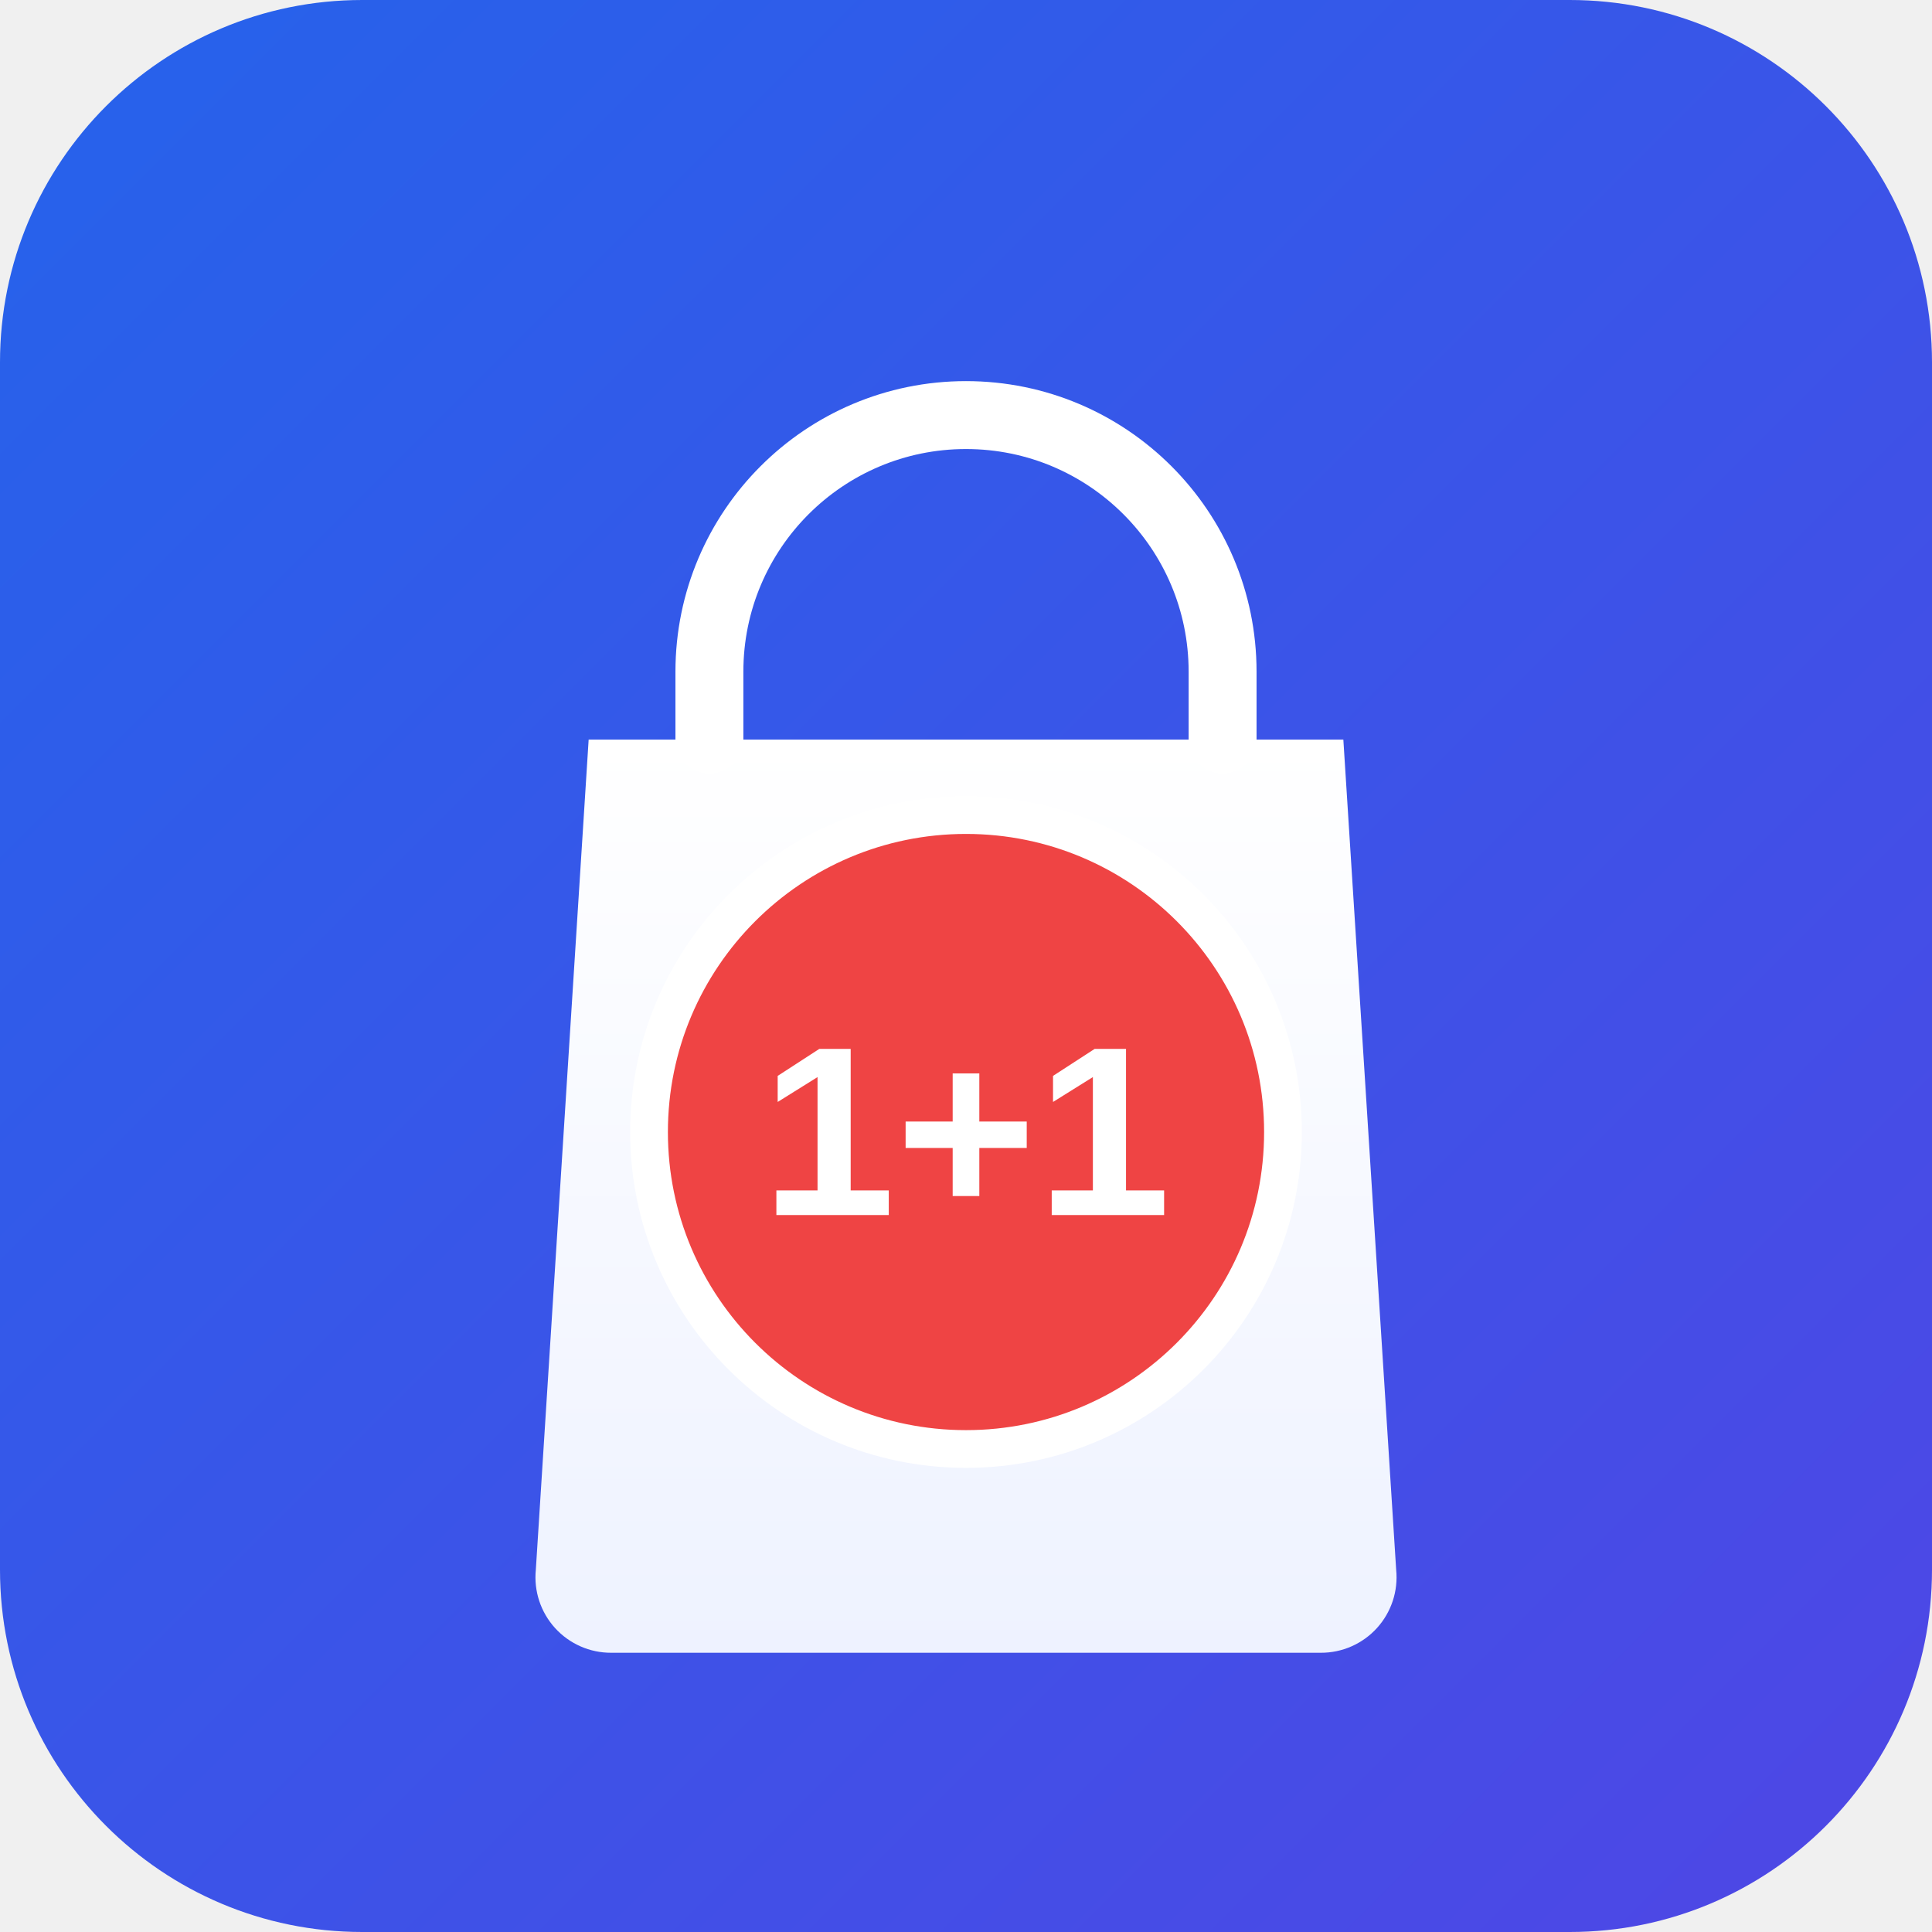
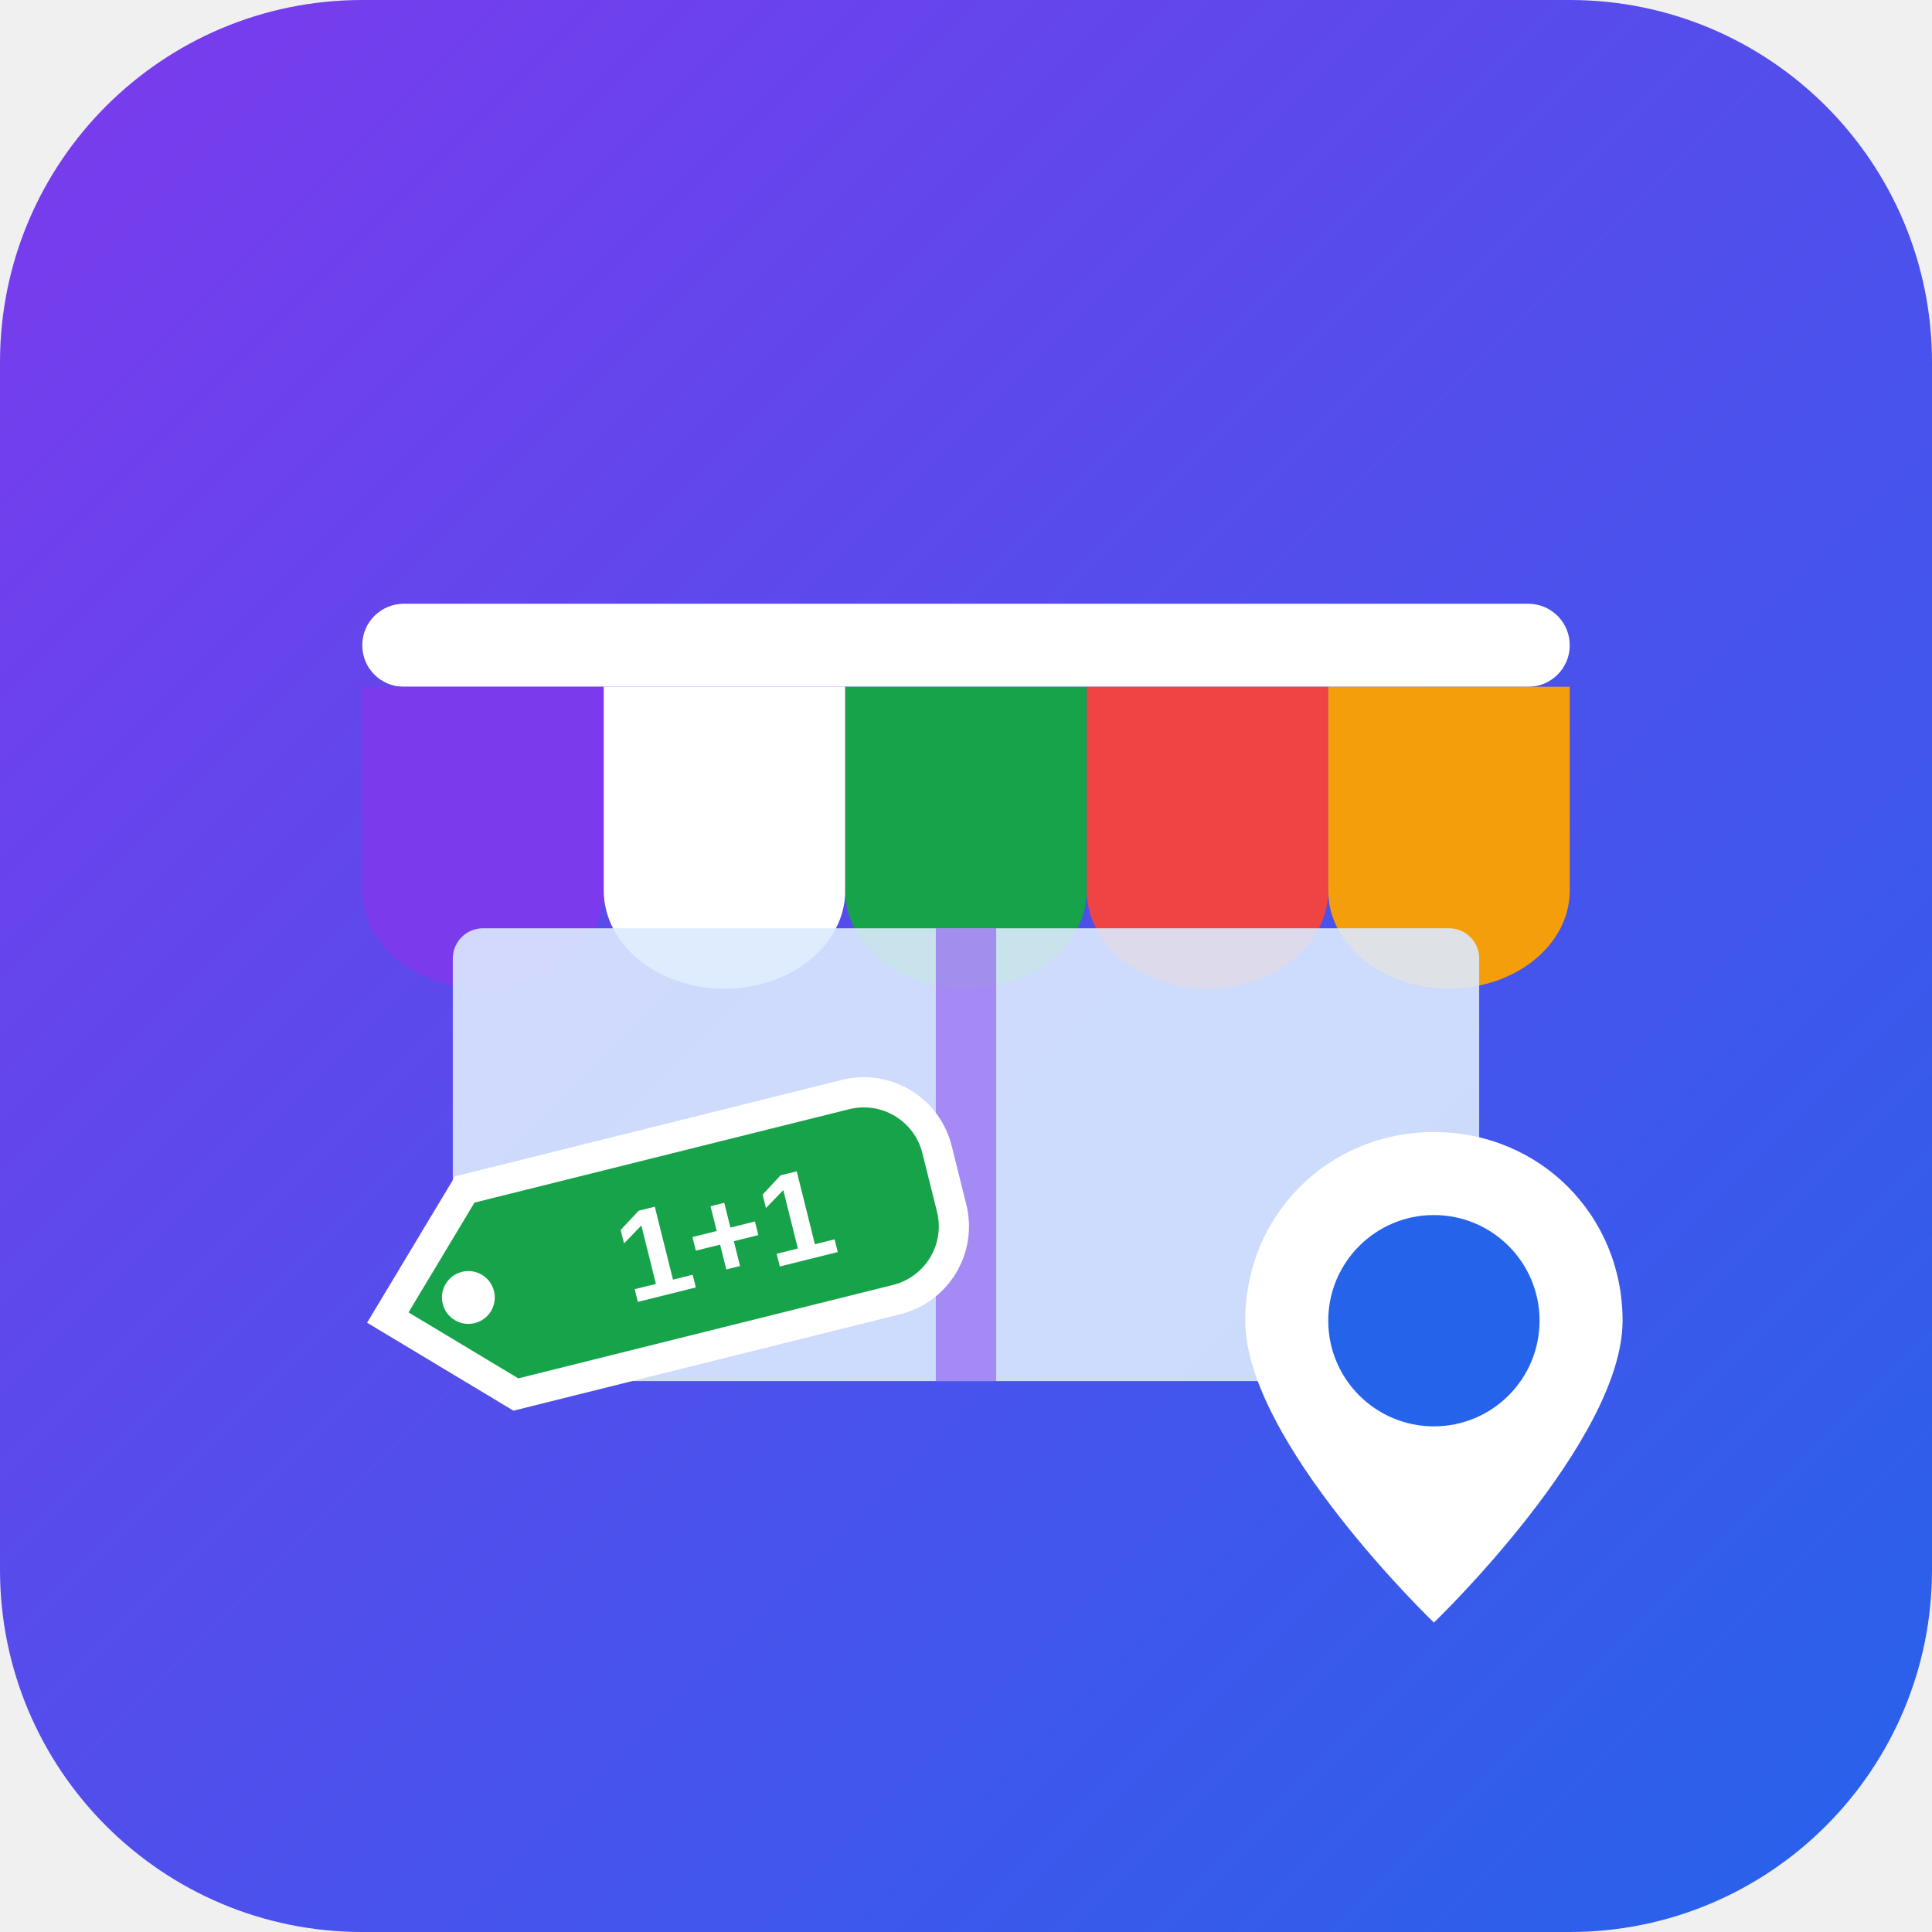
<svg xmlns="http://www.w3.org/2000/svg" viewBox="0 0 512 512">
  <defs>
    <linearGradient id="bg" x1="0" y1="0" x2="1" y2="1">
-       <stop offset="0" stop-color="#2563eb" />
-       <stop offset="1" stop-color="#4f46e5" />
-     </linearGradient>
-     <linearGradient id="bagShade" x1="0" y1="0" x2="0" y2="1">
-       <stop offset="0" stop-color="#ffffff" />
-       <stop offset="1" stop-color="#eef2ff" />
+       <stop offset="0" stop-color="#7c3aed" />
+       <stop offset="1" stop-color="#2563eb" />
    </linearGradient>
  </defs>
  <rect width="512" height="512" rx="96" fill="url(#bg)" />
  <g>
-     <path d="M156 196 h200 l14 220 a20 20 0 0 1 -20 22 H162 a20 20 0 0 1 -20 -22 Z" fill="url(#bagShade)" />
-     <path d="M188 196 v-18 a68 68 0 0 1 136 0 v18" fill="none" stroke="#ffffff" stroke-width="18" stroke-linecap="round" />
+     <rect x="96" y="160" width="320" height="22" rx="11" fill="#ffffff" />
+     <path d="M96 182 v54 a32 26 0 0 0 64 0 v-54 Z" fill="#7c3aed" />
+     <path d="M160 182 v54 a32 26 0 0 0 64 0 v-54 Z" fill="#ffffff" />
+     <path d="M224 182 v54 a32 26 0 0 0 64 0 v-54 Z" fill="#16a34a" />
+     <path d="M288 182 v54 a32 26 0 0 0 64 0 v-54 Z" fill="#ef4444" />
+     <path d="M352 182 v54 a32 26 0 0 0 64 0 v-54 Z" fill="#f59e0b" />
  </g>
-   <g>
-     <circle cx="256" cy="300" r="84" fill="#ef4444" stroke="#ffffff" stroke-width="10" />
-     <text x="256" y="322" font-family="Arial, sans-serif" font-size="64" font-weight="900" fill="#ffffff" text-anchor="middle">1+1</text>
+   <rect x="120" y="246" width="272" height="120" rx="8" fill="#dbeafe" opacity="0.9" />
+   <rect x="248" y="246" width="16" height="120" fill="#7c3aed" opacity="0.5" />
+   <g transform="translate(96,322) rotate(-14)">
+     <path d="M0 28 L28 0 H132 a20 20 0 0 1 20 20 v16 a20 20 0 0 1 -20 20 H28 Z" fill="#16a34a" stroke="#ffffff" stroke-width="8" />
+     <circle cx="22" cy="28" r="7" fill="#ffffff" />
+     <text x="92" y="40" font-family="Arial, sans-serif" font-size="34" font-weight="900" fill="#ffffff" text-anchor="middle">1+1</text>
+   </g>
+   <g transform="translate(330,300)">
+     <path d="M50 0 C78 0 100 22 100 50 C100 82 50 130 50 130 C50 130 0 82 0 50 C0 22 22 0 50 0 Z" fill="#ffffff" />
+     <circle cx="50" cy="50" r="28" fill="#2563eb" />
  </g>
</svg>
